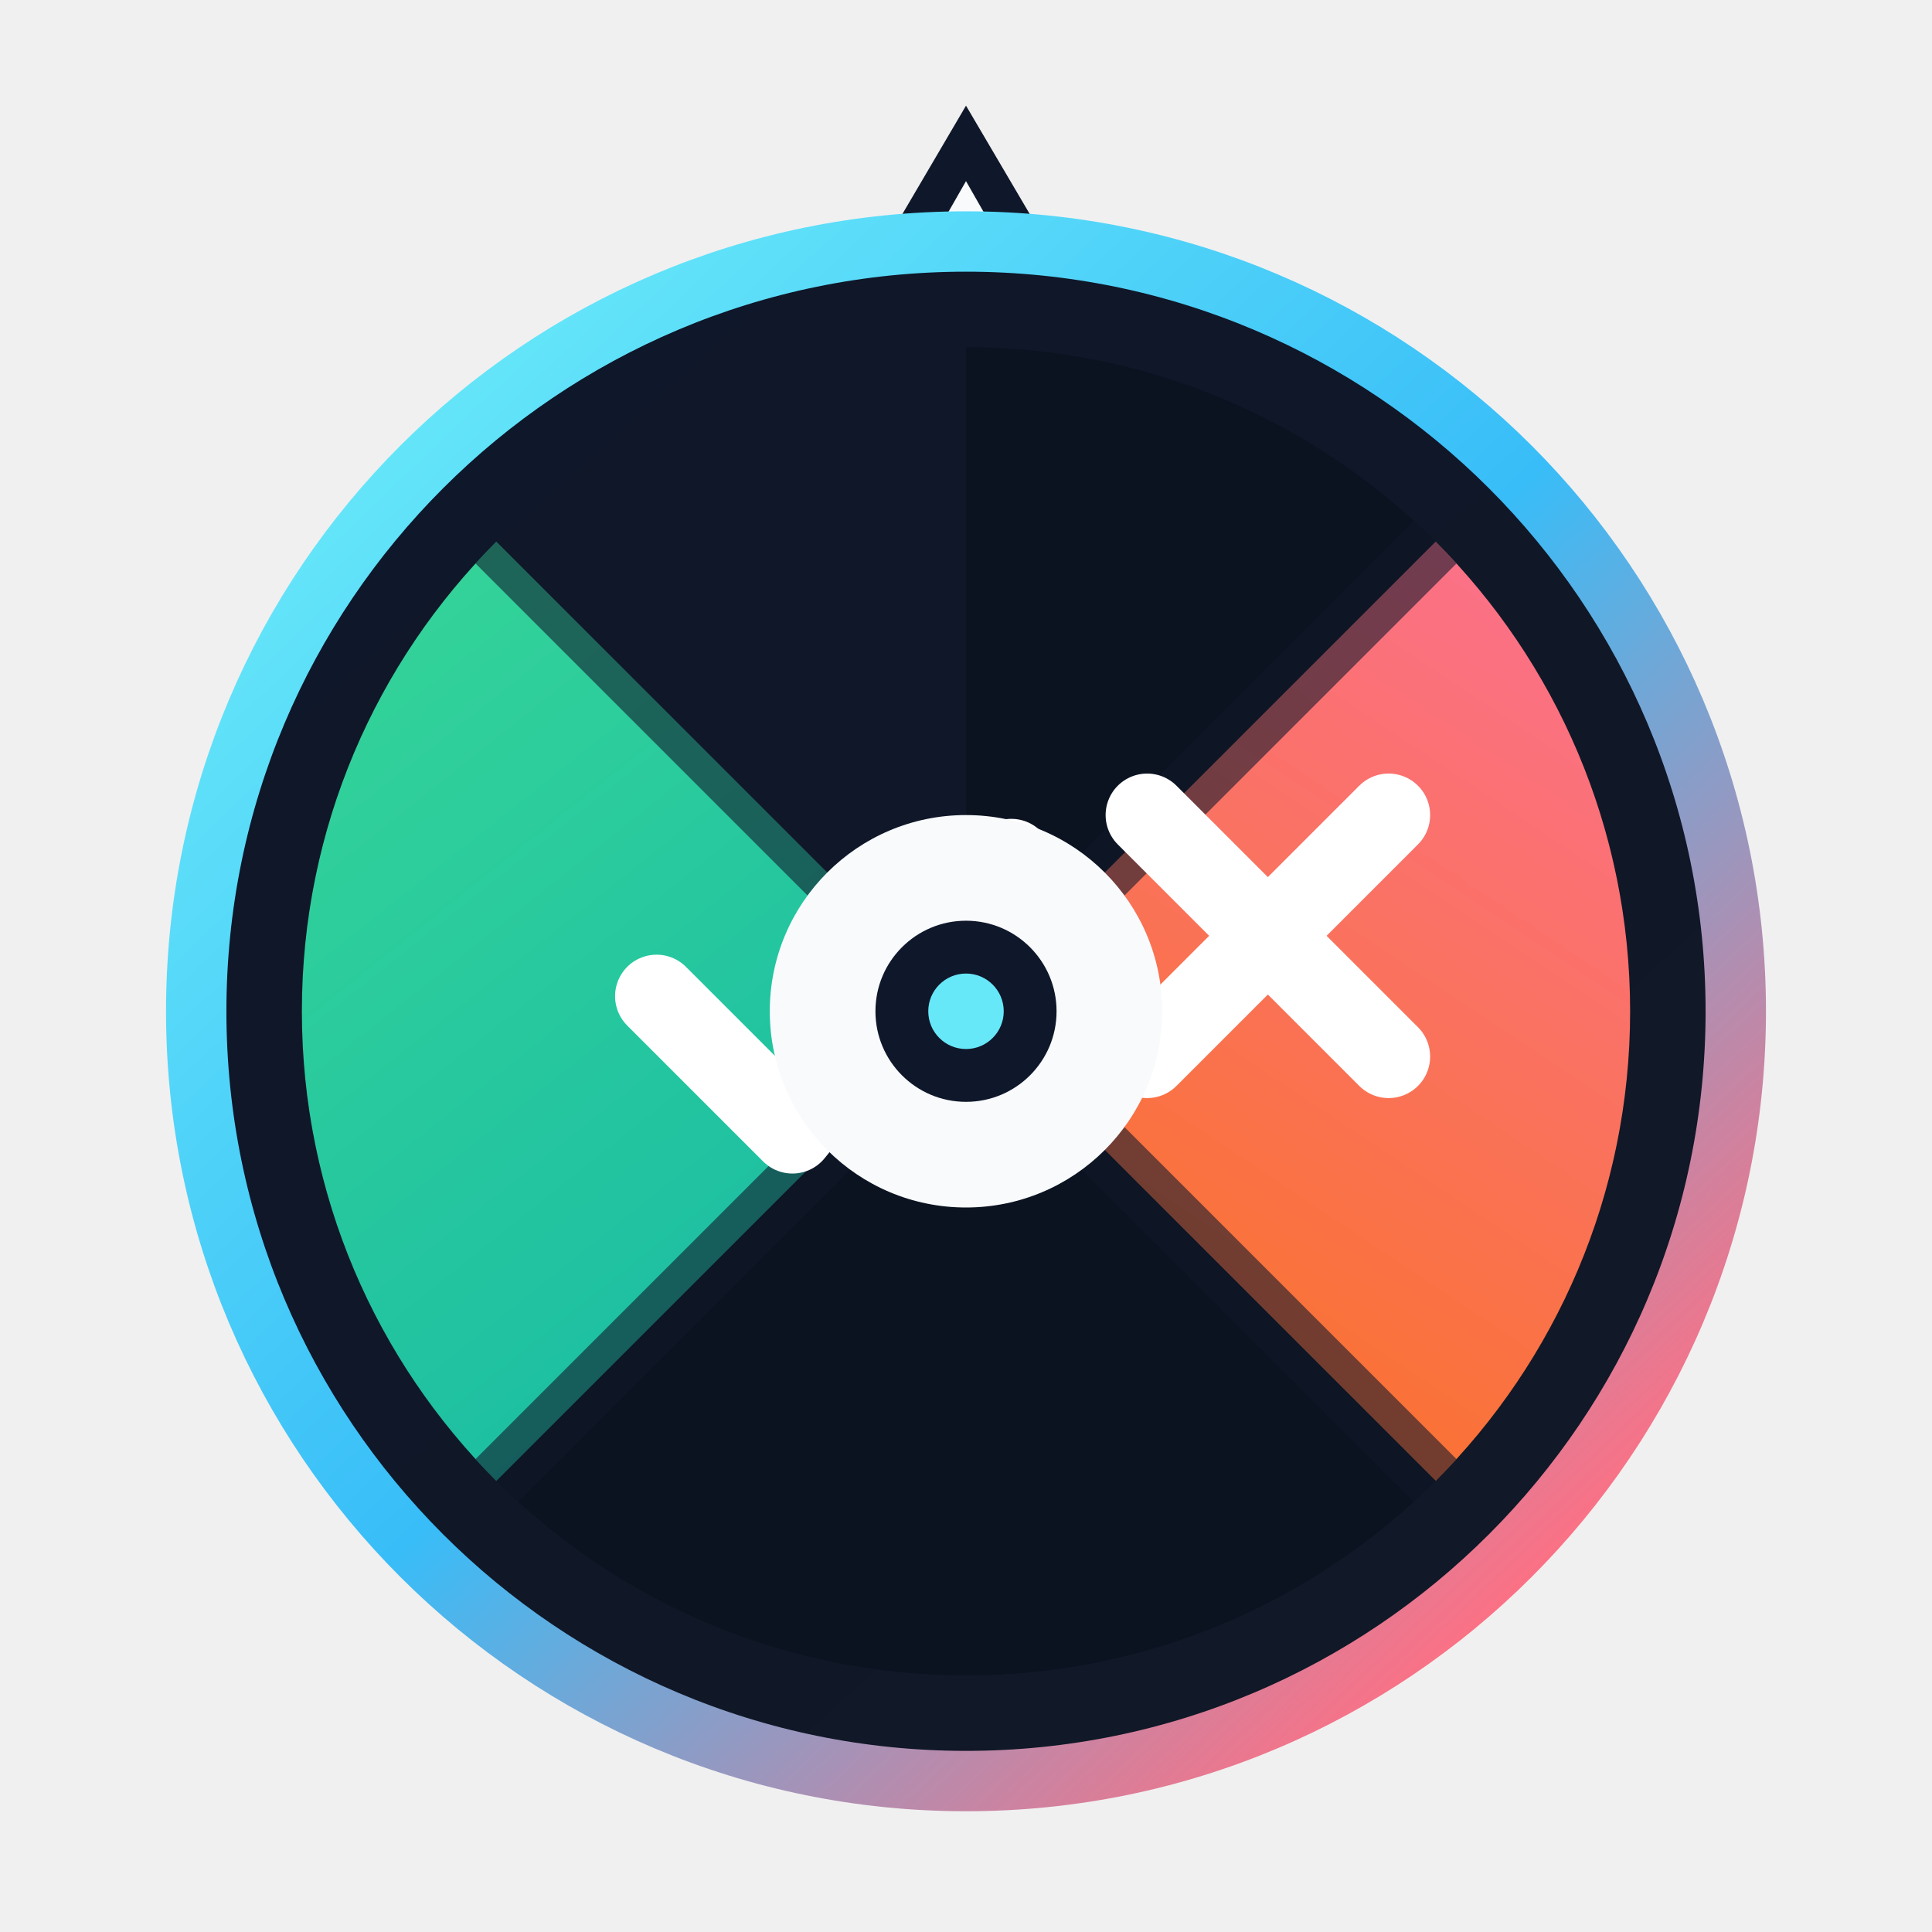
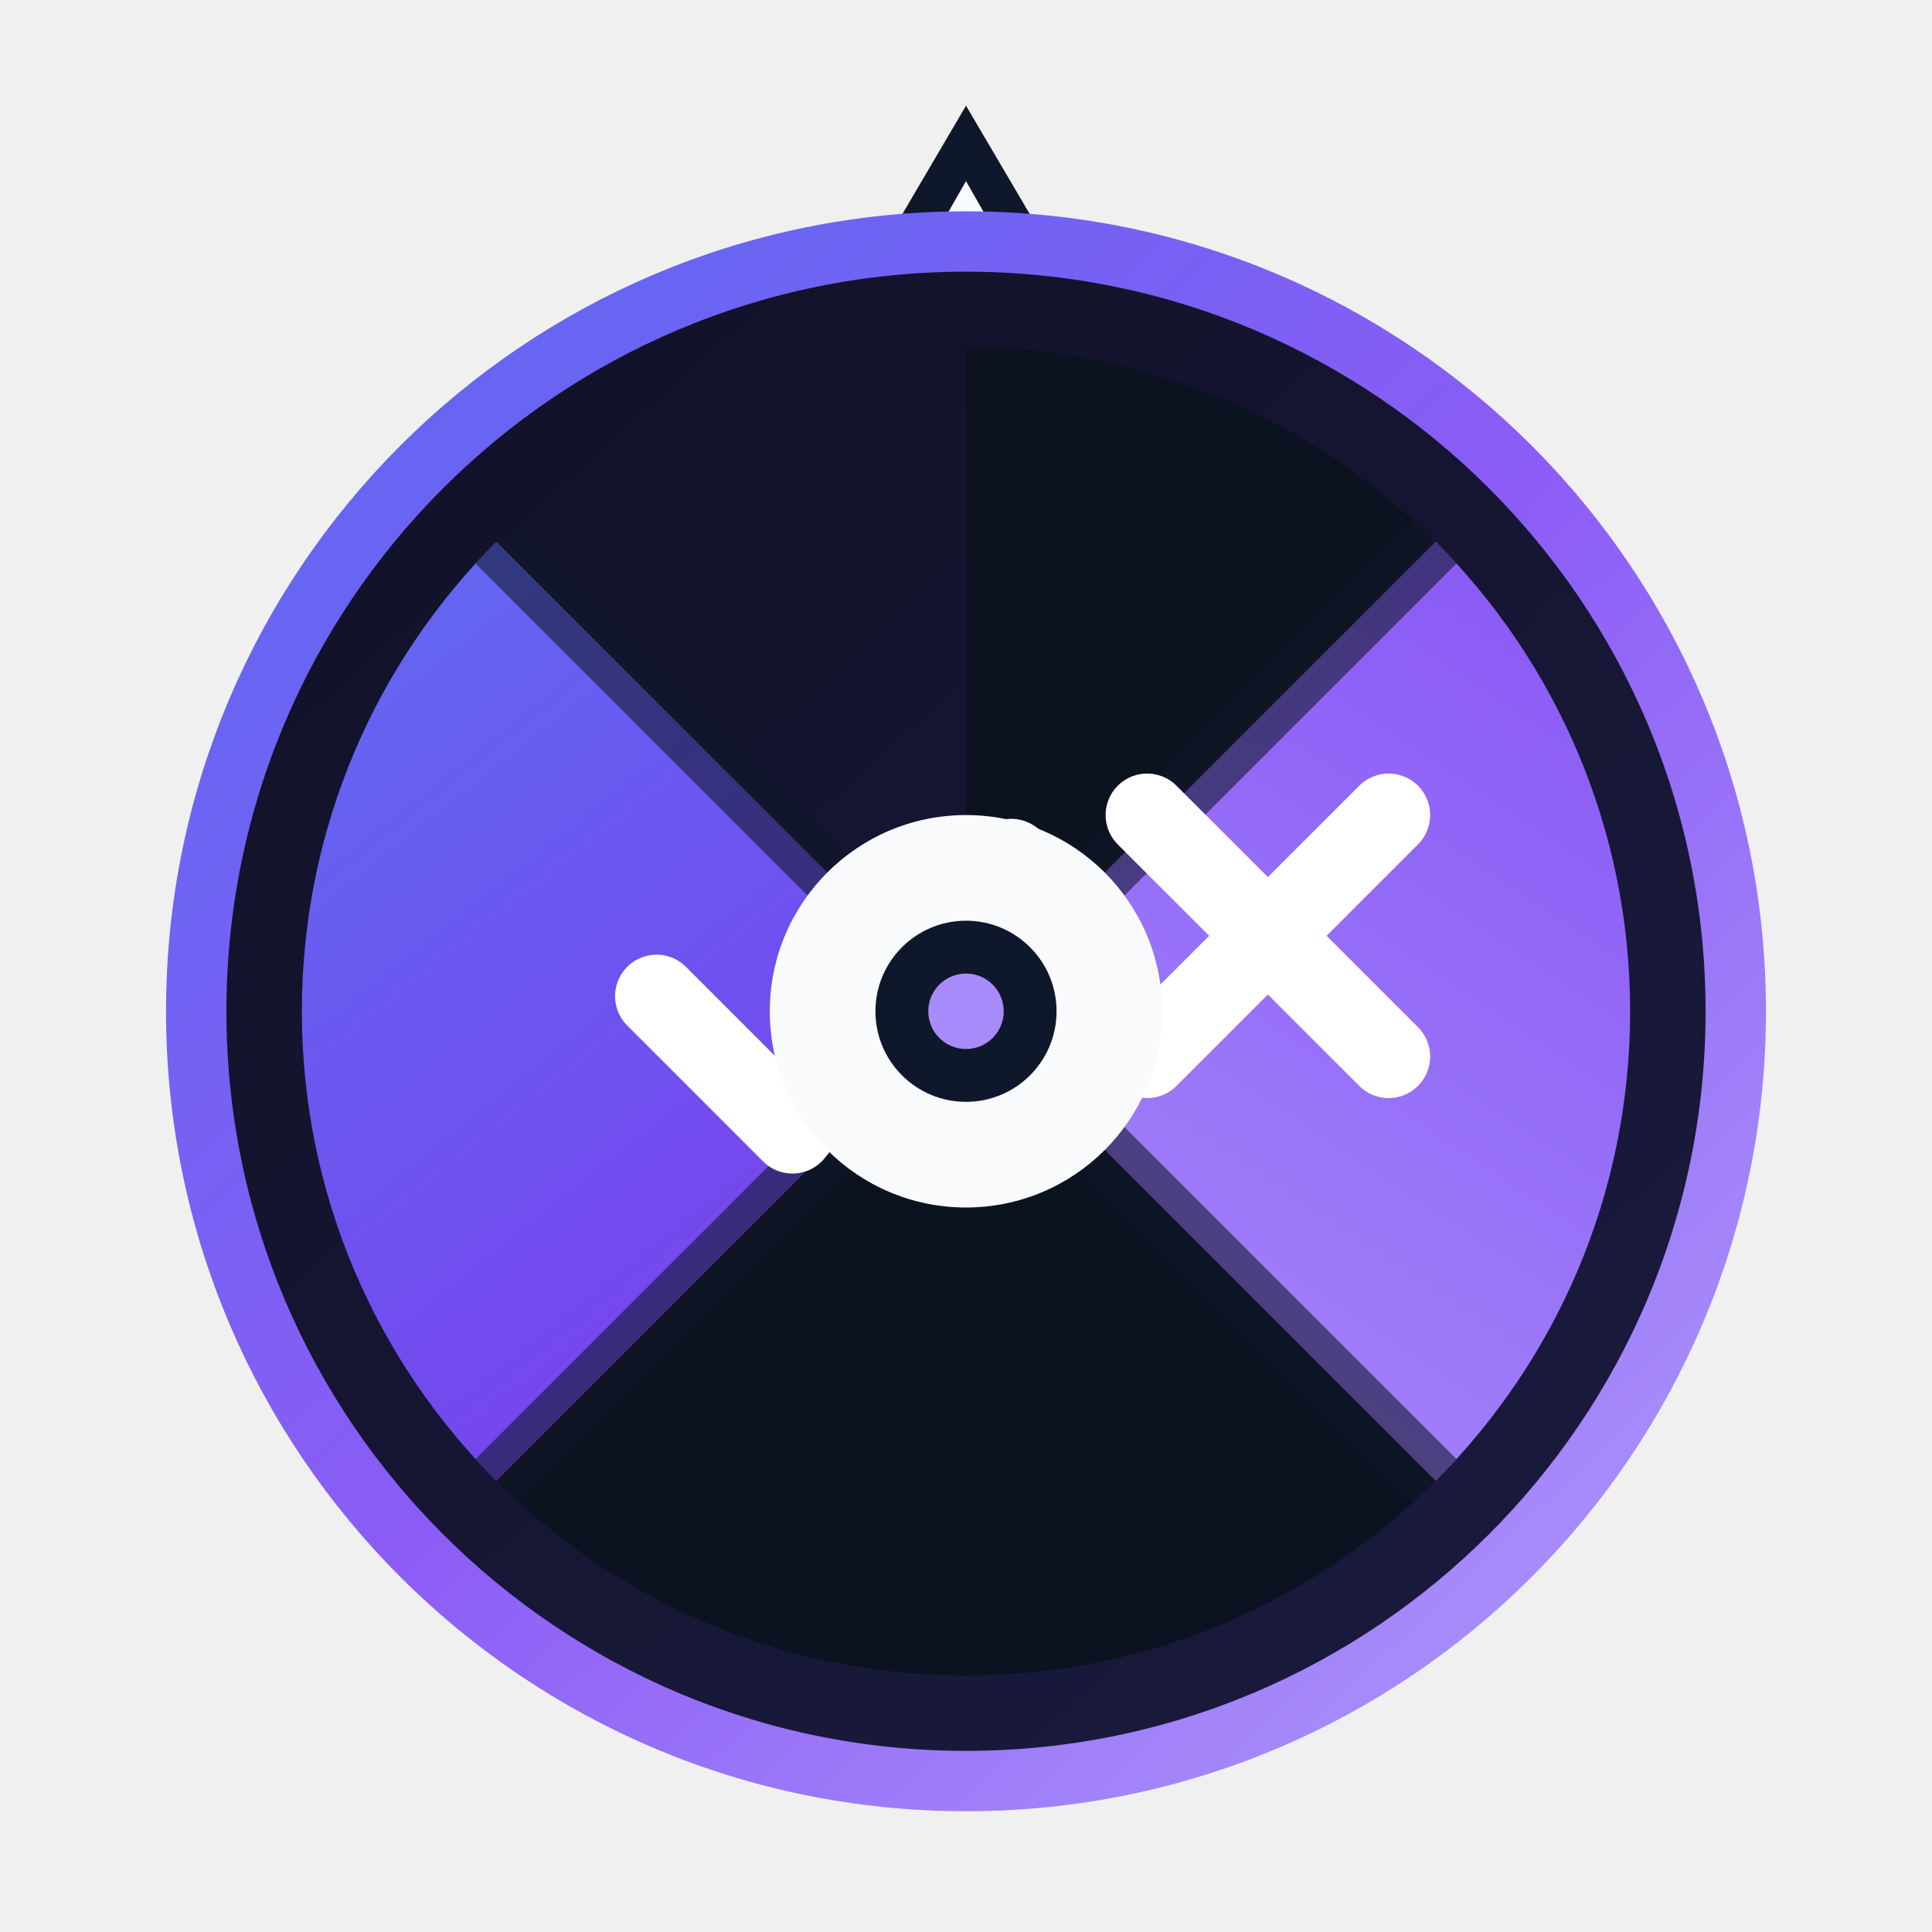
<svg xmlns="http://www.w3.org/2000/svg" width="256" height="256" viewBox="0 0 256 256" role="img" aria-labelledby="title desc">
  <defs>
    <linearGradient id="bg" x1="44" y1="36" x2="210" y2="220" gradientUnits="userSpaceOnUse">
-       <stop offset="0" stop-color="#0f172a" />
-       <stop offset="1" stop-color="#111827" />
+       <stop offset="0" stop-color="#111128" />
+       <stop offset="1" stop-color="#1a1a3e" />
    </linearGradient>
    <linearGradient id="ring" x1="52" y1="48" x2="204" y2="208" gradientUnits="userSpaceOnUse">
-       <stop offset="0" stop-color="#67e8f9" />
-       <stop offset="0.52" stop-color="#38bdf8" />
-       <stop offset="1" stop-color="#fb7185" />
+       <stop offset="0" stop-color="#6366f1" />
+       <stop offset="0.52" stop-color="#8b5cf6" />
+       <stop offset="1" stop-color="#a78bfa" />
    </linearGradient>
    <linearGradient id="yesFill" x1="60" y1="72" x2="146" y2="180" gradientUnits="userSpaceOnUse">
-       <stop offset="0" stop-color="#34d399" />
-       <stop offset="1" stop-color="#14b8a6" />
+       <stop offset="0" stop-color="#6366f1" />
+       <stop offset="1" stop-color="#7c3aed" />
    </linearGradient>
    <linearGradient id="noFill" x1="192" y1="76" x2="116" y2="190" gradientUnits="userSpaceOnUse">
-       <stop offset="0" stop-color="#fb7185" />
-       <stop offset="1" stop-color="#f97316" />
+       <stop offset="0" stop-color="#8b5cf6" />
+       <stop offset="1" stop-color="#a78bfa" />
    </linearGradient>
    <clipPath id="wheelClip">
      <circle cx="128" cy="134" r="88" />
    </clipPath>
  </defs>
  <path d="M128 14l20 34a10 10 0 0 1-8.66 15H116.7a10 10 0 0 1-8.66-15z" fill="#0f172a" />
  <path d="M128 24l12 21h-24z" fill="#f8fafc" />
  <circle cx="128" cy="134" r="102" fill="url(#bg)" stroke="url(#ring)" stroke-width="8" />
  <g clip-path="url(#wheelClip)">
    <path d="M128 134L128 46A88 88 0 0 1 190.23 71.77L128 134z" fill="#0b1220" />
    <path d="M128 134L190.23 71.77A88 88 0 0 1 190.23 196.23L128 134z" fill="url(#noFill)" />
    <path d="M128 134L190.23 196.23A88 88 0 0 1 65.77 196.23L128 134z" fill="#0b1220" />
    <path d="M128 134L65.77 196.23A88 88 0 0 1 65.77 71.77L128 134z" fill="url(#yesFill)" />
    <path d="M65.77 71.77l124.46 124.46M65.77 196.23l124.46-124.46" stroke="#0f172a" stroke-width="8" stroke-linecap="round" opacity="0.58" />
  </g>
  <path d="M87 132l18 18 29-36" fill="none" stroke="#ffffff" stroke-width="11" stroke-linecap="round" stroke-linejoin="round" />
  <path d="M152 108l32 32M184 108l-32 32" fill="none" stroke="#ffffff" stroke-width="11" stroke-linecap="round" />
  <circle cx="128" cy="134" r="26" fill="#f8fafc" />
  <circle cx="128" cy="134" r="12" fill="#0f172a" />
-   <circle cx="128" cy="134" r="5" fill="#67e8f9" />
+   <circle cx="128" cy="134" r="5" fill="#a78bfa" />
</svg>
